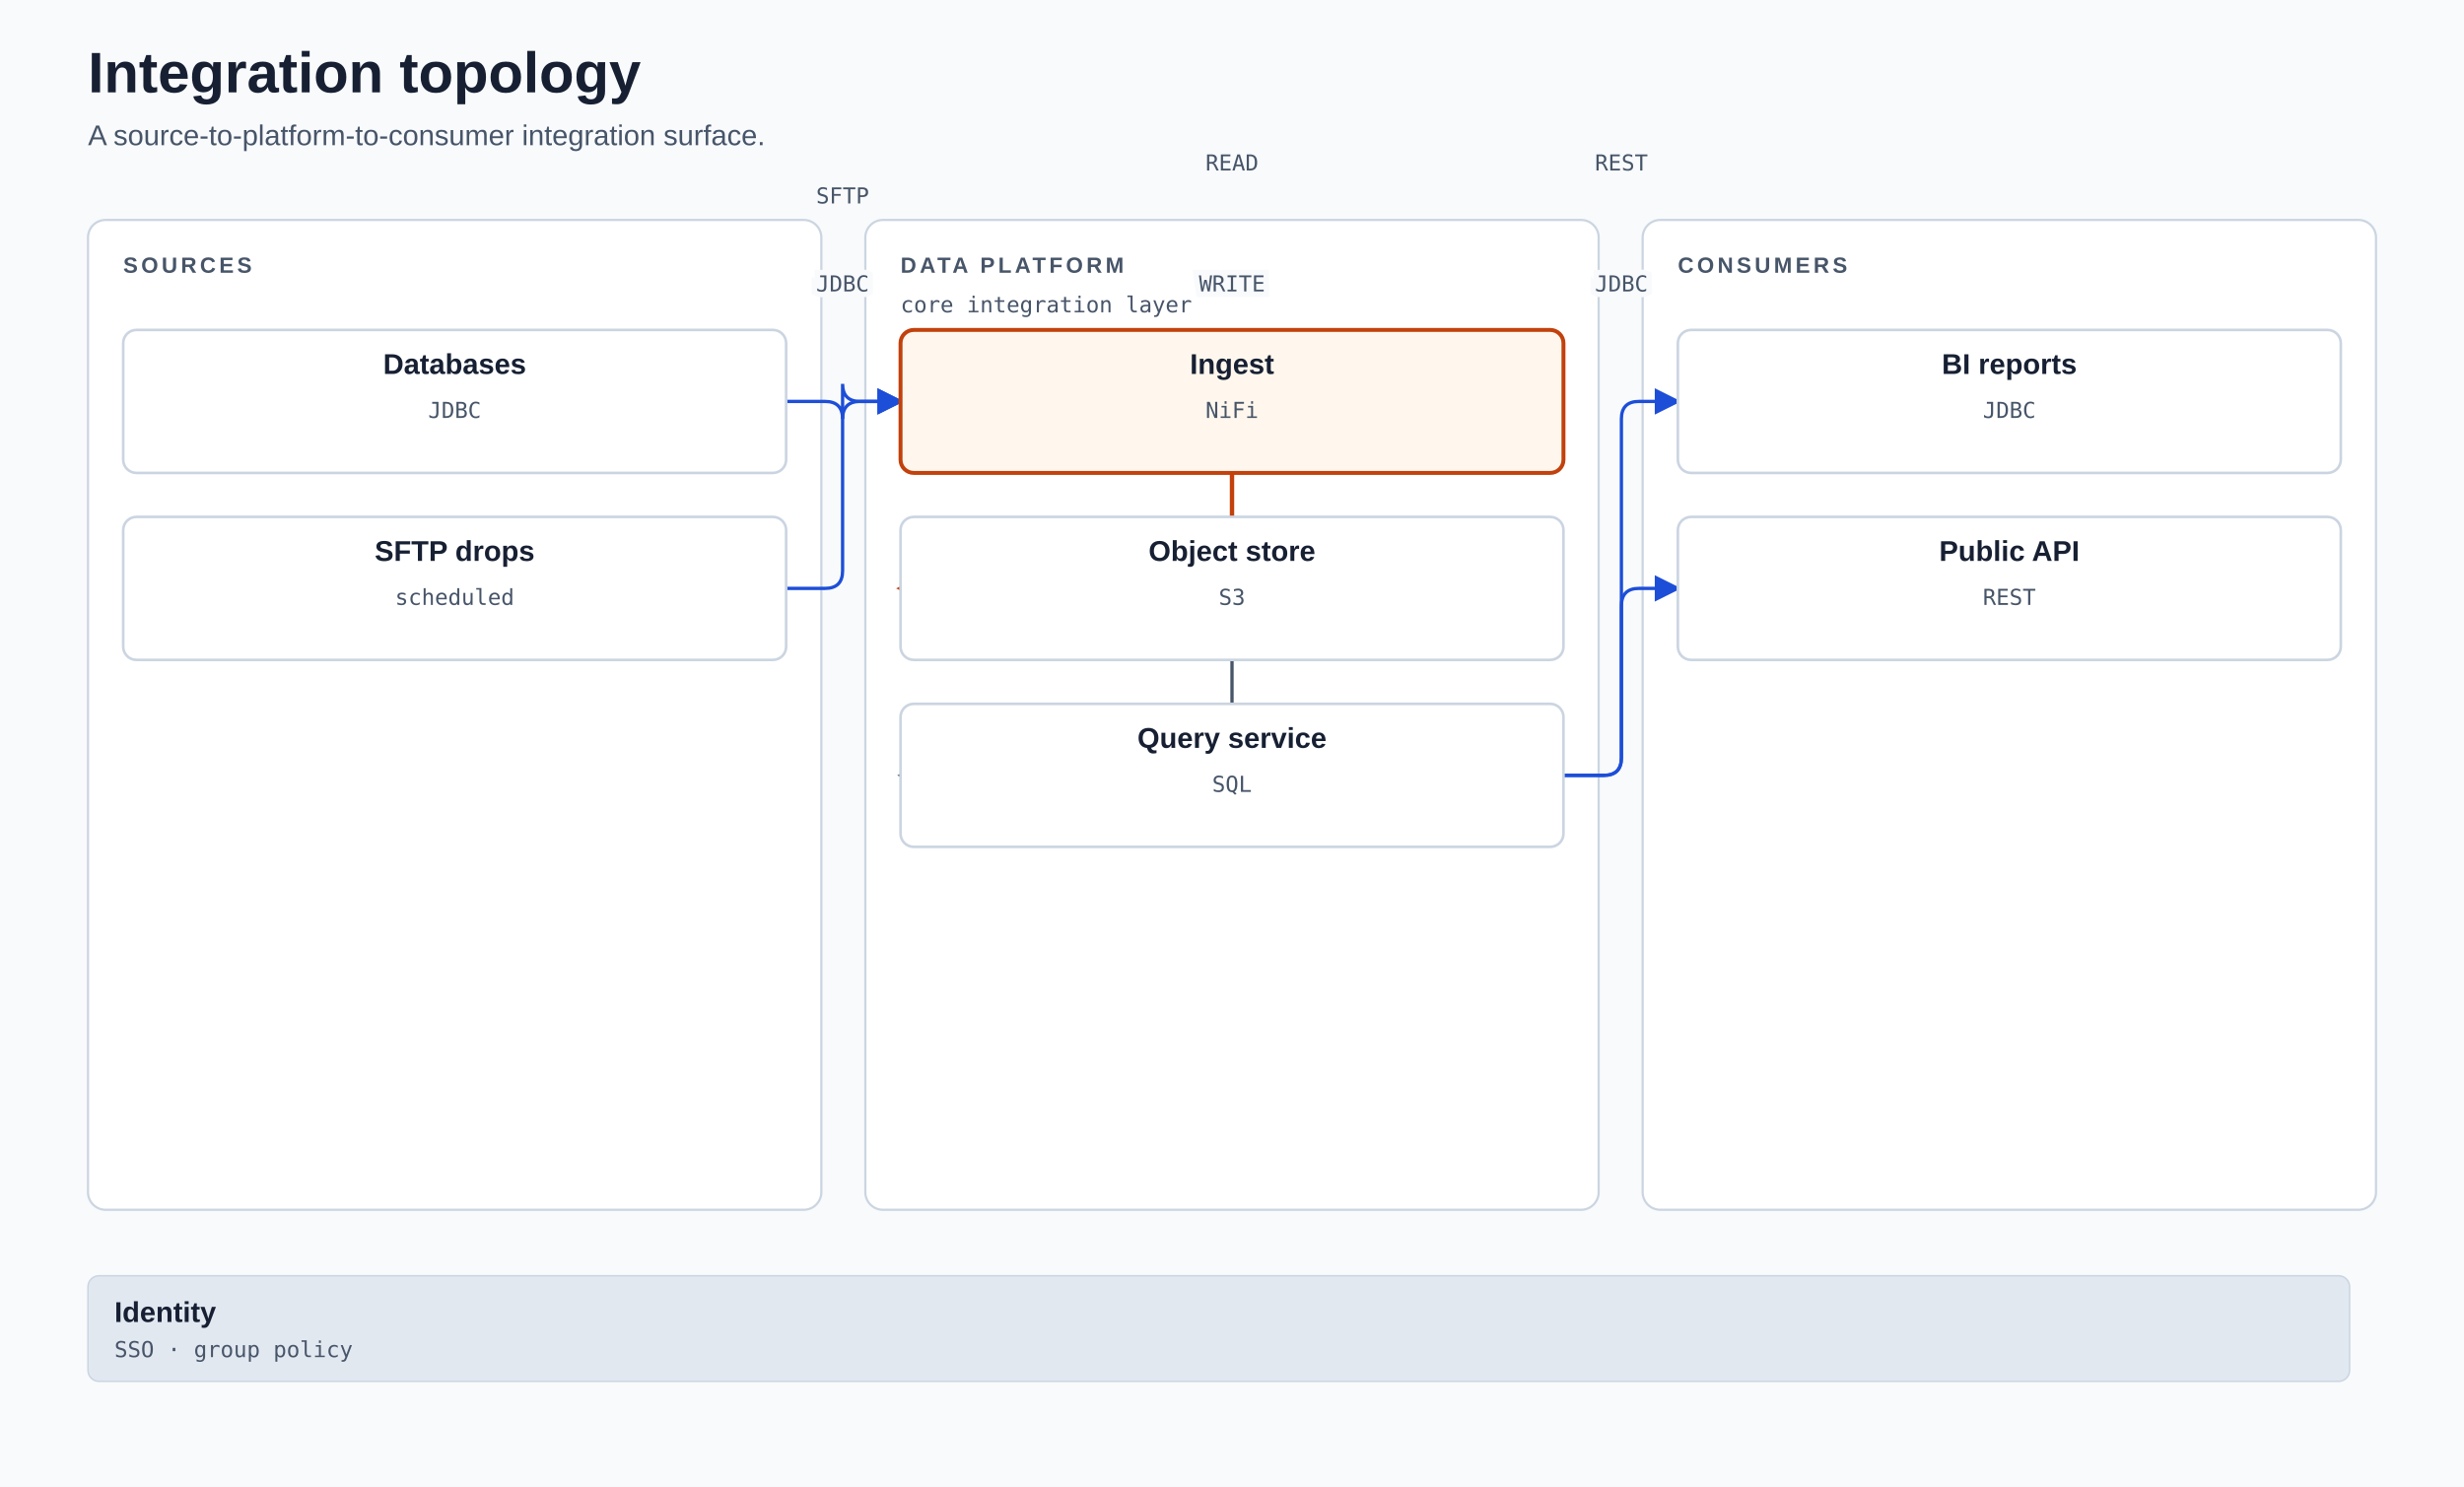
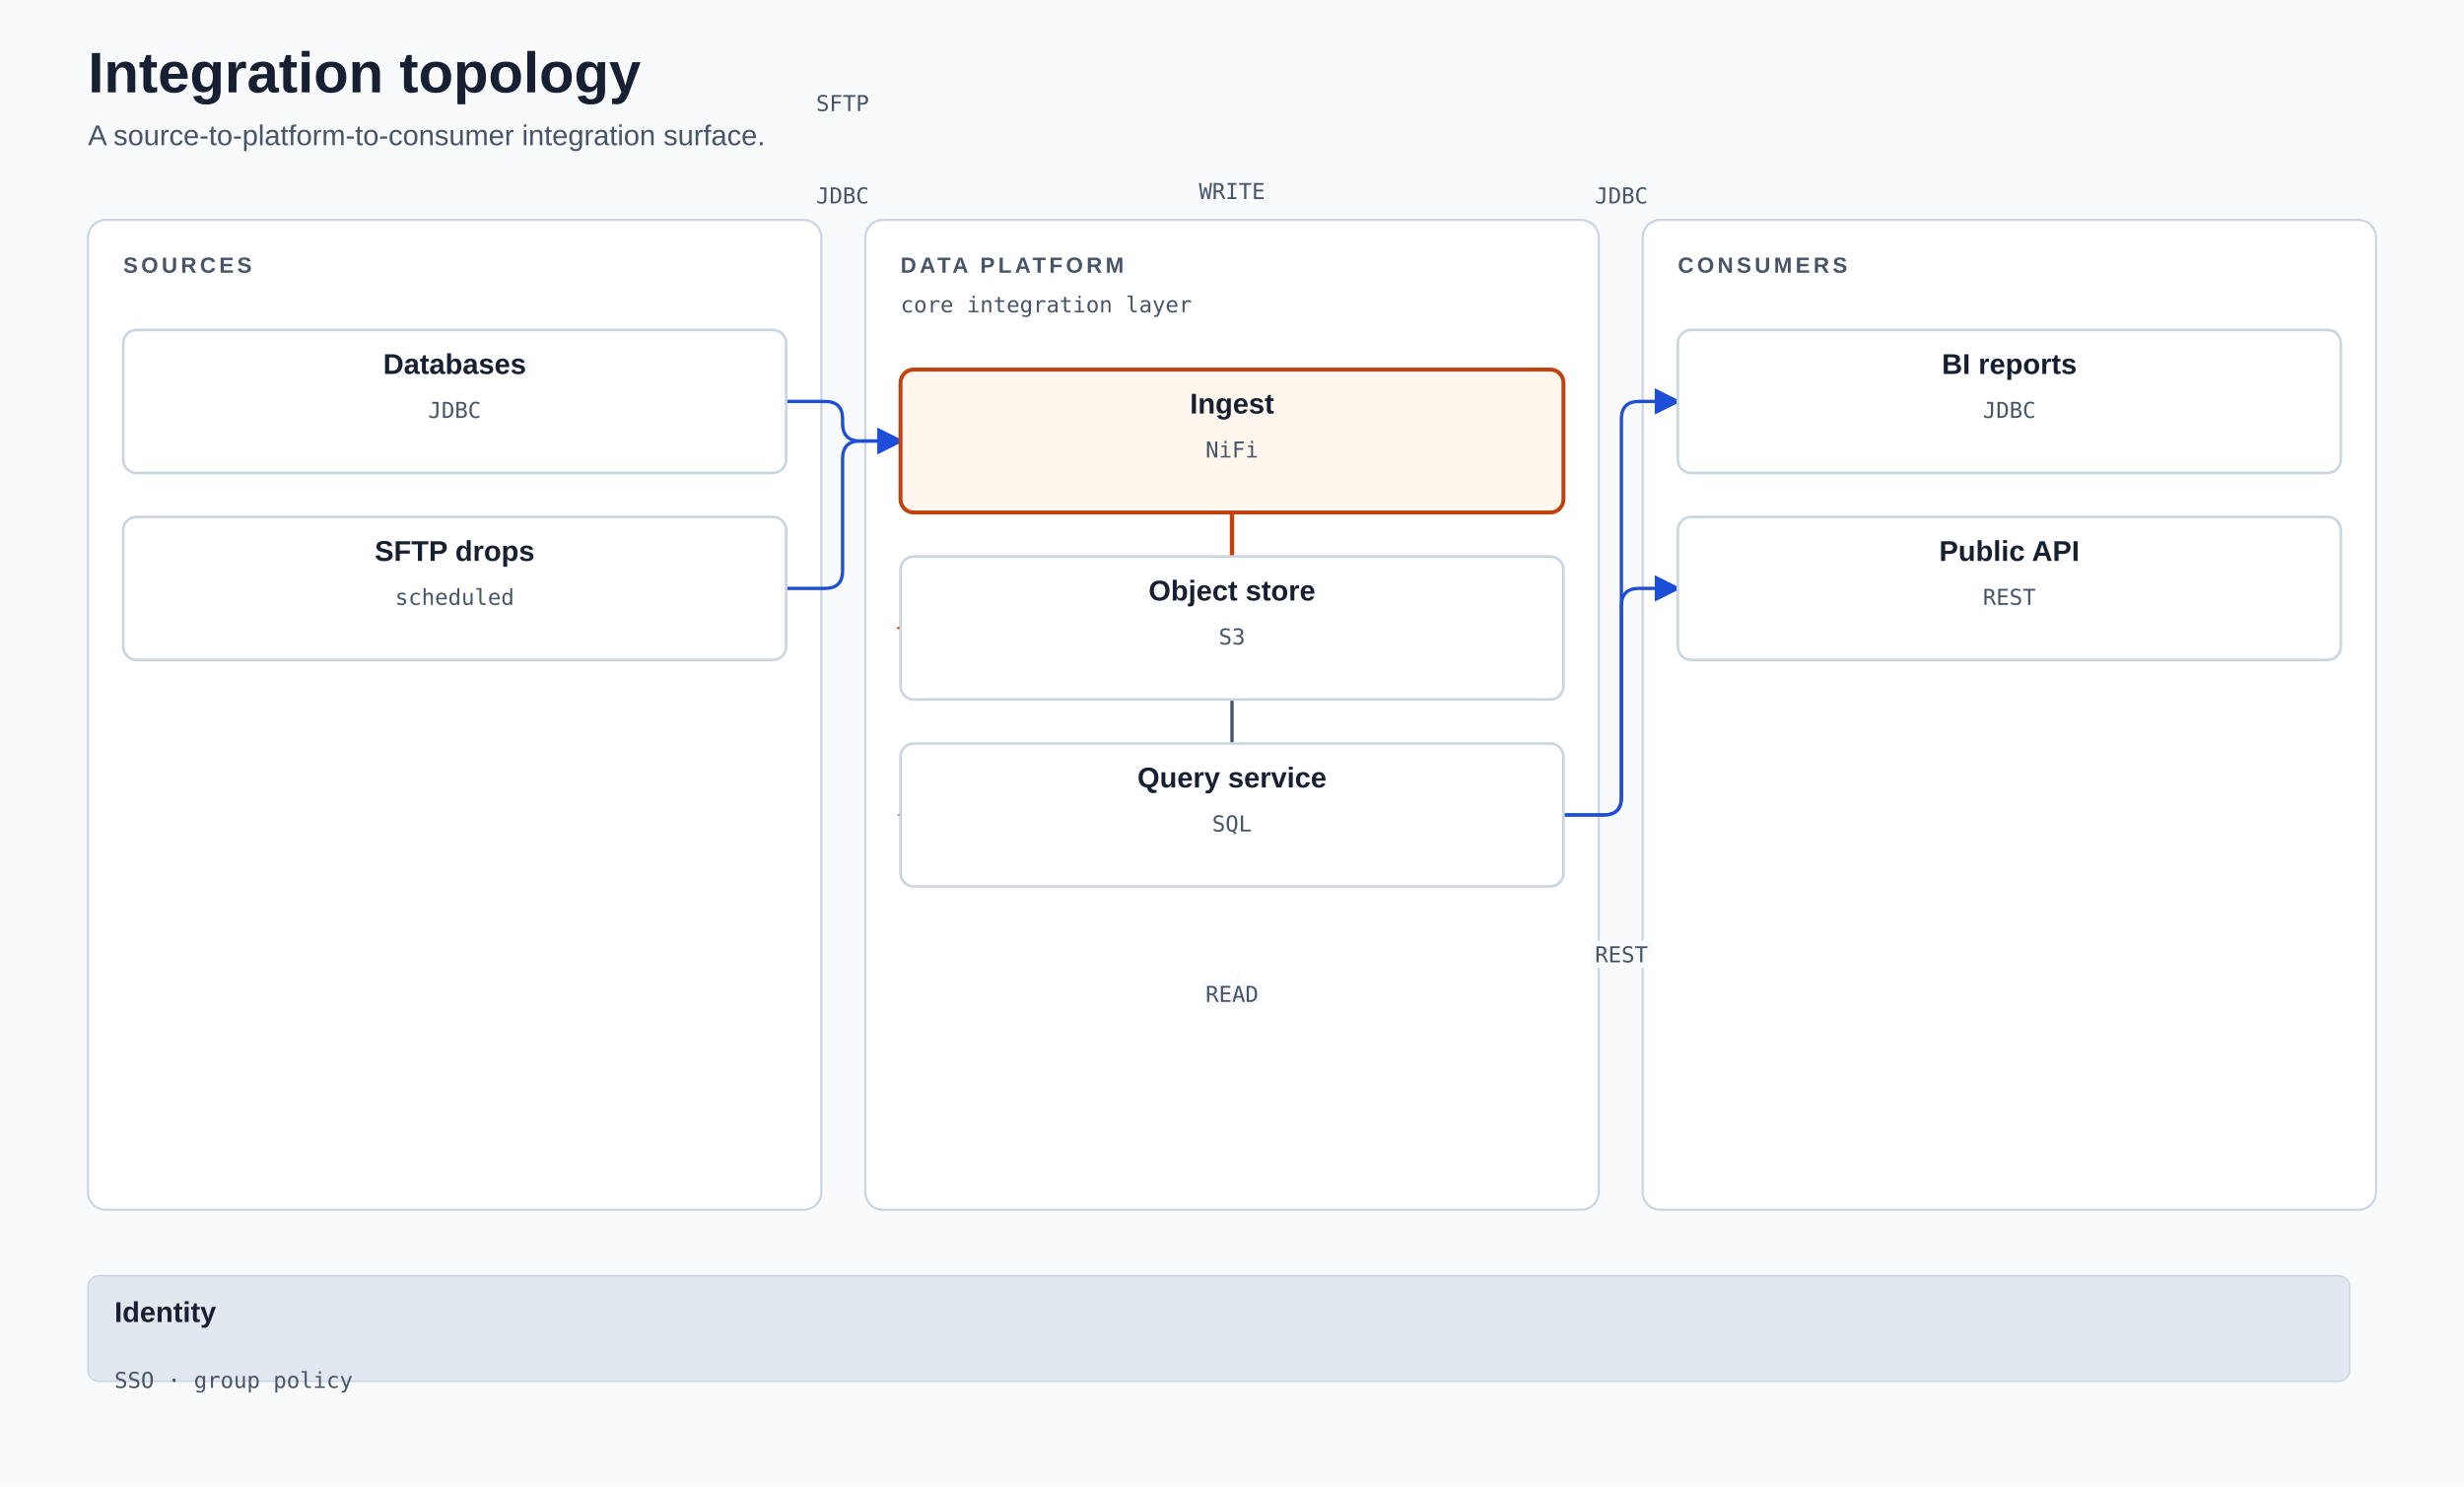
<svg xmlns="http://www.w3.org/2000/svg" width="1120" height="676" viewBox="0 0 1120 676" role="img" aria-labelledby="notemd-gallery-integration-topology-platform-title notemd-gallery-integration-topology-platform-desc" data-notemd-renderer="notemd-reference-layouts@1.1.0" data-layout-safety="notemd-layout-safety@1.0.0">
  <style>
        .ref-canvas { fill: #f8fafc; }
        .ref-title { fill: #172033; font: 700 26px "Segoe UI", Arial, sans-serif; }
        .ref-summary { fill: #475569; font: 13px "Segoe UI", Arial, sans-serif; }
        .ref-zone { fill: #ffffff; stroke: #cbd5e1; stroke-width: 1; }
        .ref-zone-label { fill: #475569; font: 700 10px "Segoe UI", Arial, sans-serif; letter-spacing: 1.5px; }
        .ref-node { fill: #ffffff; stroke: #cbd5e1; stroke-width: 1.2; }
        .ref-node.focal { fill: #fff7ed; stroke: #c2410c; stroke-width: 1.8; }
        .ref-node.external { stroke-dasharray: 5 4; }
        .ref-node-label { fill: #172033; font: 600 13px "Segoe UI", Arial, sans-serif; }
        .ref-header-label { fill: #ffffff; font: 600 11px "Segoe UI", Arial, sans-serif; }
        .ref-node-sub { fill: #475569; font: 10px Consolas, monospace; }
        .ref-hub-label { fill: #f8fafc; font: 600 13px "Segoe UI", Arial, sans-serif; }
        .ref-hub-sub { fill: #e2e8f0; font: 10px Consolas, monospace; }
        .ref-edge { fill: none; stroke: #475569; stroke-width: 1.5; }
        .ref-edge.accent { stroke: #c2410c; stroke-width: 2; marker-end: url(#notemd-reference-arrow-accent); }
        .ref-edge.link { stroke: #1d4ed8; marker-end: url(#notemd-reference-arrow-link); }
        .ref-edge.trigger { stroke-dasharray: 5 4; }
        .ref-edge.dashed { stroke-dasharray: 5 4; }
        .ref-edge-label { fill: #475569; font: 10px Consolas, monospace; paint-order: stroke; stroke: #f8fafc; stroke-width: 5px; }
        .ref-axis { stroke: #cbd5e1; stroke-width: 1; }
        .ref-axis-label { fill: #475569; font: 10px Consolas, monospace; }
        .ref-chip { fill: #e2e8f0; stroke: #cbd5e1; stroke-width: .7; }
        .ref-chip-text { fill: #172033; font: 700 8px Consolas, monospace; }
        .ref-focal-fill { fill: #fff7ed; stroke: #c2410c; stroke-width: 1.8; }
        .ref-caption { fill: #475569; font: 10px Consolas, monospace; letter-spacing: .8px; }
    </style>
  <defs>
    <marker id="notemd-reference-arrow" markerWidth="8" markerHeight="8" refX="7" refY="4" orient="auto">
      <path d="M0 0 L8 4 L0 8 Z" fill="#475569" />
    </marker>
    <marker id="notemd-reference-arrow-accent" markerWidth="8" markerHeight="8" refX="7" refY="4" orient="auto">
      <path d="M0 0 L8 4 L0 8 Z" fill="#c2410c" />
    </marker>
    <marker id="notemd-reference-arrow-link" markerWidth="8" markerHeight="8" refX="7" refY="4" orient="auto">
      <path d="M0 0 L8 4 L0 8 Z" fill="#1d4ed8" />
    </marker>
  </defs>
  <rect class="ref-canvas" x="0" y="0" width="1120" height="676" />
  <text x="40" y="42" text-anchor="start" class="ref-title" data-layout-safety="notemd-layout-safety@1.0.0">
    <tspan x="40" dy="0">Integration topology</tspan>
  </text>
  <text x="40" y="66" text-anchor="start" class="ref-summary" data-layout-safety="notemd-layout-safety@1.0.0">
    <tspan x="40" dy="0">A source-to-platform-to-consumer integration surface.</tspan>
  </text>
  <g id="reference-zone-sources">
    <rect class="ref-zone" x="40" y="100" width="333.333" height="450" rx="8" />
-     <text class="ref-zone-label" x="56" y="124">SOURCES</text>
+     <text x="56" y="124" text-anchor="start" class="ref-zone-label" data-layout-safety="notemd-layout-safety@1.0.0">
+       <tspan x="56" dy="0">SOURCES</tspan>
+     </text>
  </g>
  <g id="reference-zone-platform">
    <rect class="ref-zone" x="393.333" y="100" width="333.333" height="450" rx="8" />
-     <text class="ref-zone-label" x="409.333" y="124">DATA PLATFORM</text>
+     <text x="409.333" y="124" text-anchor="start" class="ref-zone-label" data-layout-safety="notemd-layout-safety@1.0.0">
+       <tspan x="409.333" dy="0">DATA PLATFORM</tspan>
+     </text>
    <text x="409.333" y="142" text-anchor="start" class="ref-node-sub" data-layout-safety="notemd-layout-safety@1.0.0">
      <tspan x="409.333" dy="0">core integration layer</tspan>
    </text>
  </g>
  <g id="reference-zone-consumers">
    <rect class="ref-zone" x="746.667" y="100" width="333.333" height="450" rx="8" />
-     <text class="ref-zone-label" x="762.667" y="124">CONSUMERS</text>
+     <text x="762.667" y="124" text-anchor="start" class="ref-zone-label" data-layout-safety="notemd-layout-safety@1.0.0">
+       <tspan x="762.667" dy="0">CONSUMERS</tspan>
+     </text>
  </g>
  <g id="reference-edge-0" data-drawio-type="edge" data-drawio-source="db" data-drawio-target="ingest">
-     <path class="ref-edge link" d="M 357.333 182.5 H 375 Q 383 182.5 383 190.5 V 174.5 Q 383 182.5 391 182.5 H 409.333" marker-end="url(#notemd-reference-arrow-link)" />
-     <text class="ref-edge-label" x="383" y="132.5" text-anchor="middle">JDBC</text>
+     <path class="ref-edge link" d="M 357.333 182.5 H 375 Q 383 182.5 383 190.5 V 192.5 Q 383 200.5 391 200.5 H 409.333" marker-end="url(#notemd-reference-arrow-link)" />
+     <text class="ref-edge-label" x="383" y="92.5" text-anchor="middle">JDBC</text>
  </g>
  <g id="reference-edge-1" data-drawio-type="edge" data-drawio-source="sftp" data-drawio-target="ingest">
-     <path class="ref-edge link" d="M 357.333 267.5 H 375 Q 383 267.5 383 259.5 V 190.5 Q 383 182.5 391 182.5 H 409.333" marker-end="url(#notemd-reference-arrow-link)" />
-     <text class="ref-edge-label" x="383" y="92.5" text-anchor="middle">SFTP</text>
+     <path class="ref-edge link" d="M 357.333 267.5 H 375 Q 383 267.5 383 259.5 V 208.5 Q 383 200.5 391 200.5 H 409.333" marker-end="url(#notemd-reference-arrow-link)" />
+     <text class="ref-edge-label" x="383" y="50.5" text-anchor="middle">SFTP</text>
  </g>
  <g id="reference-edge-2" data-drawio-type="edge" data-drawio-source="ingest" data-drawio-target="store">
-     <path class="ref-edge accent" d="M 710.667 182.5 H 552 Q 560 182.5 560 190.5 V 259.5 Q 560 267.5 568 267.5 H 409.333" marker-end="url(#notemd-reference-arrow-accent)" />
-     <text class="ref-edge-label" x="560" y="132.5" text-anchor="middle">WRITE</text>
+     <path class="ref-edge accent" d="M 710.667 200.5 H 552 Q 560 200.5 560 208.5 V 277.5 Q 560 285.5 568 285.5 H 409.333" marker-end="url(#notemd-reference-arrow-accent)" />
+     <text class="ref-edge-label" x="560" y="90.5" text-anchor="middle">WRITE</text>
  </g>
  <g id="reference-edge-3" data-drawio-type="edge" data-drawio-source="store" data-drawio-target="query">
-     <path class="ref-edge " d="M 710.667 267.5 H 552 Q 560 267.5 560 275.5 V 344.5 Q 560 352.5 568 352.5 H 409.333" marker-end="url(#notemd-reference-arrow)" />
-     <text class="ref-edge-label" x="560" y="77.5" text-anchor="middle">READ</text>
+     <path class="ref-edge " d="M 710.667 285.5 H 552 Q 560 285.5 560 293.5 V 362.5 Q 560 370.5 568 370.5 H 409.333" marker-end="url(#notemd-reference-arrow)" />
+     <text class="ref-edge-label" x="560" y="455.5" text-anchor="middle">READ</text>
  </g>
  <g id="reference-edge-4" data-drawio-type="edge" data-drawio-source="query" data-drawio-target="bi">
-     <path class="ref-edge link" d="M 710.667 352.5 H 729 Q 737 352.5 737 344.5 V 190.5 Q 737 182.5 745 182.5 H 762.667" marker-end="url(#notemd-reference-arrow-link)" />
-     <text class="ref-edge-label" x="737" y="132.5" text-anchor="middle">JDBC</text>
+     <path class="ref-edge link" d="M 710.667 370.5 H 729 Q 737 370.5 737 362.5 V 190.5 Q 737 182.5 745 182.5 H 762.667" marker-end="url(#notemd-reference-arrow-link)" />
+     <text class="ref-edge-label" x="737" y="92.5" text-anchor="middle">JDBC</text>
  </g>
  <g id="reference-edge-5" data-drawio-type="edge" data-drawio-source="query" data-drawio-target="api">
-     <path class="ref-edge link" d="M 710.667 352.5 H 729 Q 737 352.5 737 344.5 V 275.5 Q 737 267.5 745 267.5 H 762.667" marker-end="url(#notemd-reference-arrow-link)" />
-     <text class="ref-edge-label" x="737" y="77.5" text-anchor="middle">REST</text>
+     <path class="ref-edge link" d="M 710.667 370.5 H 729 Q 737 370.5 737 362.5 V 275.5 Q 737 267.5 745 267.5 H 762.667" marker-end="url(#notemd-reference-arrow-link)" />
+     <text class="ref-edge-label" x="737" y="437.5" text-anchor="middle">REST</text>
  </g>
  <g id="reference-node-db" data-drawio-type="node" data-drawio-id="db" data-drawio-role="component">
    <rect class="ref-node" x="56" y="150" width="301.333" height="65" rx="6" />
    <text x="206.667" y="170" text-anchor="middle" class="ref-node-label" data-layout-safety="notemd-layout-safety@1.0.0">
      <tspan x="206.667" dy="0">Databases</tspan>
    </text>
    <text x="206.667" y="190" text-anchor="middle" class="ref-node-sub" data-layout-safety="notemd-layout-safety@1.0.0">
      <tspan x="206.667" dy="0">JDBC</tspan>
    </text>
  </g>
  <g id="reference-node-sftp" data-drawio-type="node" data-drawio-id="sftp" data-drawio-role="component">
    <rect class="ref-node" x="56" y="235" width="301.333" height="65" rx="6" />
    <text x="206.667" y="255" text-anchor="middle" class="ref-node-label" data-layout-safety="notemd-layout-safety@1.0.0">
      <tspan x="206.667" dy="0">SFTP drops</tspan>
    </text>
    <text x="206.667" y="275" text-anchor="middle" class="ref-node-sub" data-layout-safety="notemd-layout-safety@1.0.0">
      <tspan x="206.667" dy="0">scheduled</tspan>
    </text>
  </g>
  <g id="reference-node-ingest" data-drawio-type="node" data-drawio-id="ingest" data-drawio-role="component">
-     <rect class="ref-node focal" x="409.333" y="150" width="301.333" height="65" rx="6" />
-     <text x="560" y="170" text-anchor="middle" class="ref-node-label" data-layout-safety="notemd-layout-safety@1.0.0">
+     <rect class="ref-node focal" x="409.333" y="168" width="301.333" height="65" rx="6" />
+     <text x="560" y="188" text-anchor="middle" class="ref-node-label" data-layout-safety="notemd-layout-safety@1.0.0">
      <tspan x="560" dy="0">Ingest</tspan>
    </text>
-     <text x="560" y="190" text-anchor="middle" class="ref-node-sub" data-layout-safety="notemd-layout-safety@1.0.0">
+     <text x="560" y="208" text-anchor="middle" class="ref-node-sub" data-layout-safety="notemd-layout-safety@1.0.0">
      <tspan x="560" dy="0">NiFi</tspan>
    </text>
  </g>
  <g id="reference-node-store" data-drawio-type="node" data-drawio-id="store" data-drawio-role="component">
-     <rect class="ref-node" x="409.333" y="235" width="301.333" height="65" rx="6" />
-     <text x="560" y="255" text-anchor="middle" class="ref-node-label" data-layout-safety="notemd-layout-safety@1.0.0">
+     <rect class="ref-node" x="409.333" y="253" width="301.333" height="65" rx="6" />
+     <text x="560" y="273" text-anchor="middle" class="ref-node-label" data-layout-safety="notemd-layout-safety@1.0.0">
      <tspan x="560" dy="0">Object store</tspan>
    </text>
-     <text x="560" y="275" text-anchor="middle" class="ref-node-sub" data-layout-safety="notemd-layout-safety@1.0.0">
+     <text x="560" y="293" text-anchor="middle" class="ref-node-sub" data-layout-safety="notemd-layout-safety@1.0.0">
      <tspan x="560" dy="0">S3</tspan>
    </text>
  </g>
  <g id="reference-node-query" data-drawio-type="node" data-drawio-id="query" data-drawio-role="component">
-     <rect class="ref-node" x="409.333" y="320" width="301.333" height="65" rx="6" />
-     <text x="560" y="340" text-anchor="middle" class="ref-node-label" data-layout-safety="notemd-layout-safety@1.0.0">
+     <rect class="ref-node" x="409.333" y="338" width="301.333" height="65" rx="6" />
+     <text x="560" y="358" text-anchor="middle" class="ref-node-label" data-layout-safety="notemd-layout-safety@1.0.0">
      <tspan x="560" dy="0">Query service</tspan>
    </text>
-     <text x="560" y="360" text-anchor="middle" class="ref-node-sub" data-layout-safety="notemd-layout-safety@1.0.0">
+     <text x="560" y="378" text-anchor="middle" class="ref-node-sub" data-layout-safety="notemd-layout-safety@1.0.0">
      <tspan x="560" dy="0">SQL</tspan>
    </text>
  </g>
  <g id="reference-node-bi" data-drawio-type="node" data-drawio-id="bi" data-drawio-role="component">
    <rect class="ref-node" x="762.667" y="150" width="301.333" height="65" rx="6" />
    <text x="913.333" y="170" text-anchor="middle" class="ref-node-label" data-layout-safety="notemd-layout-safety@1.0.0">
      <tspan x="913.333" dy="0">BI reports</tspan>
    </text>
    <text x="913.333" y="190" text-anchor="middle" class="ref-node-sub" data-layout-safety="notemd-layout-safety@1.0.0">
      <tspan x="913.333" dy="0">JDBC</tspan>
    </text>
  </g>
  <g id="reference-node-api" data-drawio-type="node" data-drawio-id="api" data-drawio-role="component">
    <rect class="ref-node" x="762.667" y="235" width="301.333" height="65" rx="6" />
    <text x="913.333" y="255" text-anchor="middle" class="ref-node-label" data-layout-safety="notemd-layout-safety@1.0.0">
      <tspan x="913.333" dy="0">Public API</tspan>
    </text>
    <text x="913.333" y="275" text-anchor="middle" class="ref-node-sub" data-layout-safety="notemd-layout-safety@1.0.0">
      <tspan x="913.333" dy="0">REST</tspan>
    </text>
  </g>
  <g id="reference-footer-identity">
    <rect class="ref-chip" x="40" y="580" width="1028" height="48" rx="5" />
-     <text class="ref-node-label" x="52" y="601">Identity</text>
-     <text x="52" y="617" text-anchor="start" class="ref-node-sub" data-layout-safety="notemd-layout-safety@1.0.0">
+     <text x="52" y="601" text-anchor="start" class="ref-node-label" data-layout-safety="notemd-layout-safety@1.0.0">
+       <tspan x="52" dy="0">Identity</tspan>
+     </text>
+     <text x="52" y="631" text-anchor="start" class="ref-node-sub" data-layout-safety="notemd-layout-safety@1.0.0">
      <tspan x="52" dy="0">SSO · group policy</tspan>
    </text>
  </g>
</svg>
